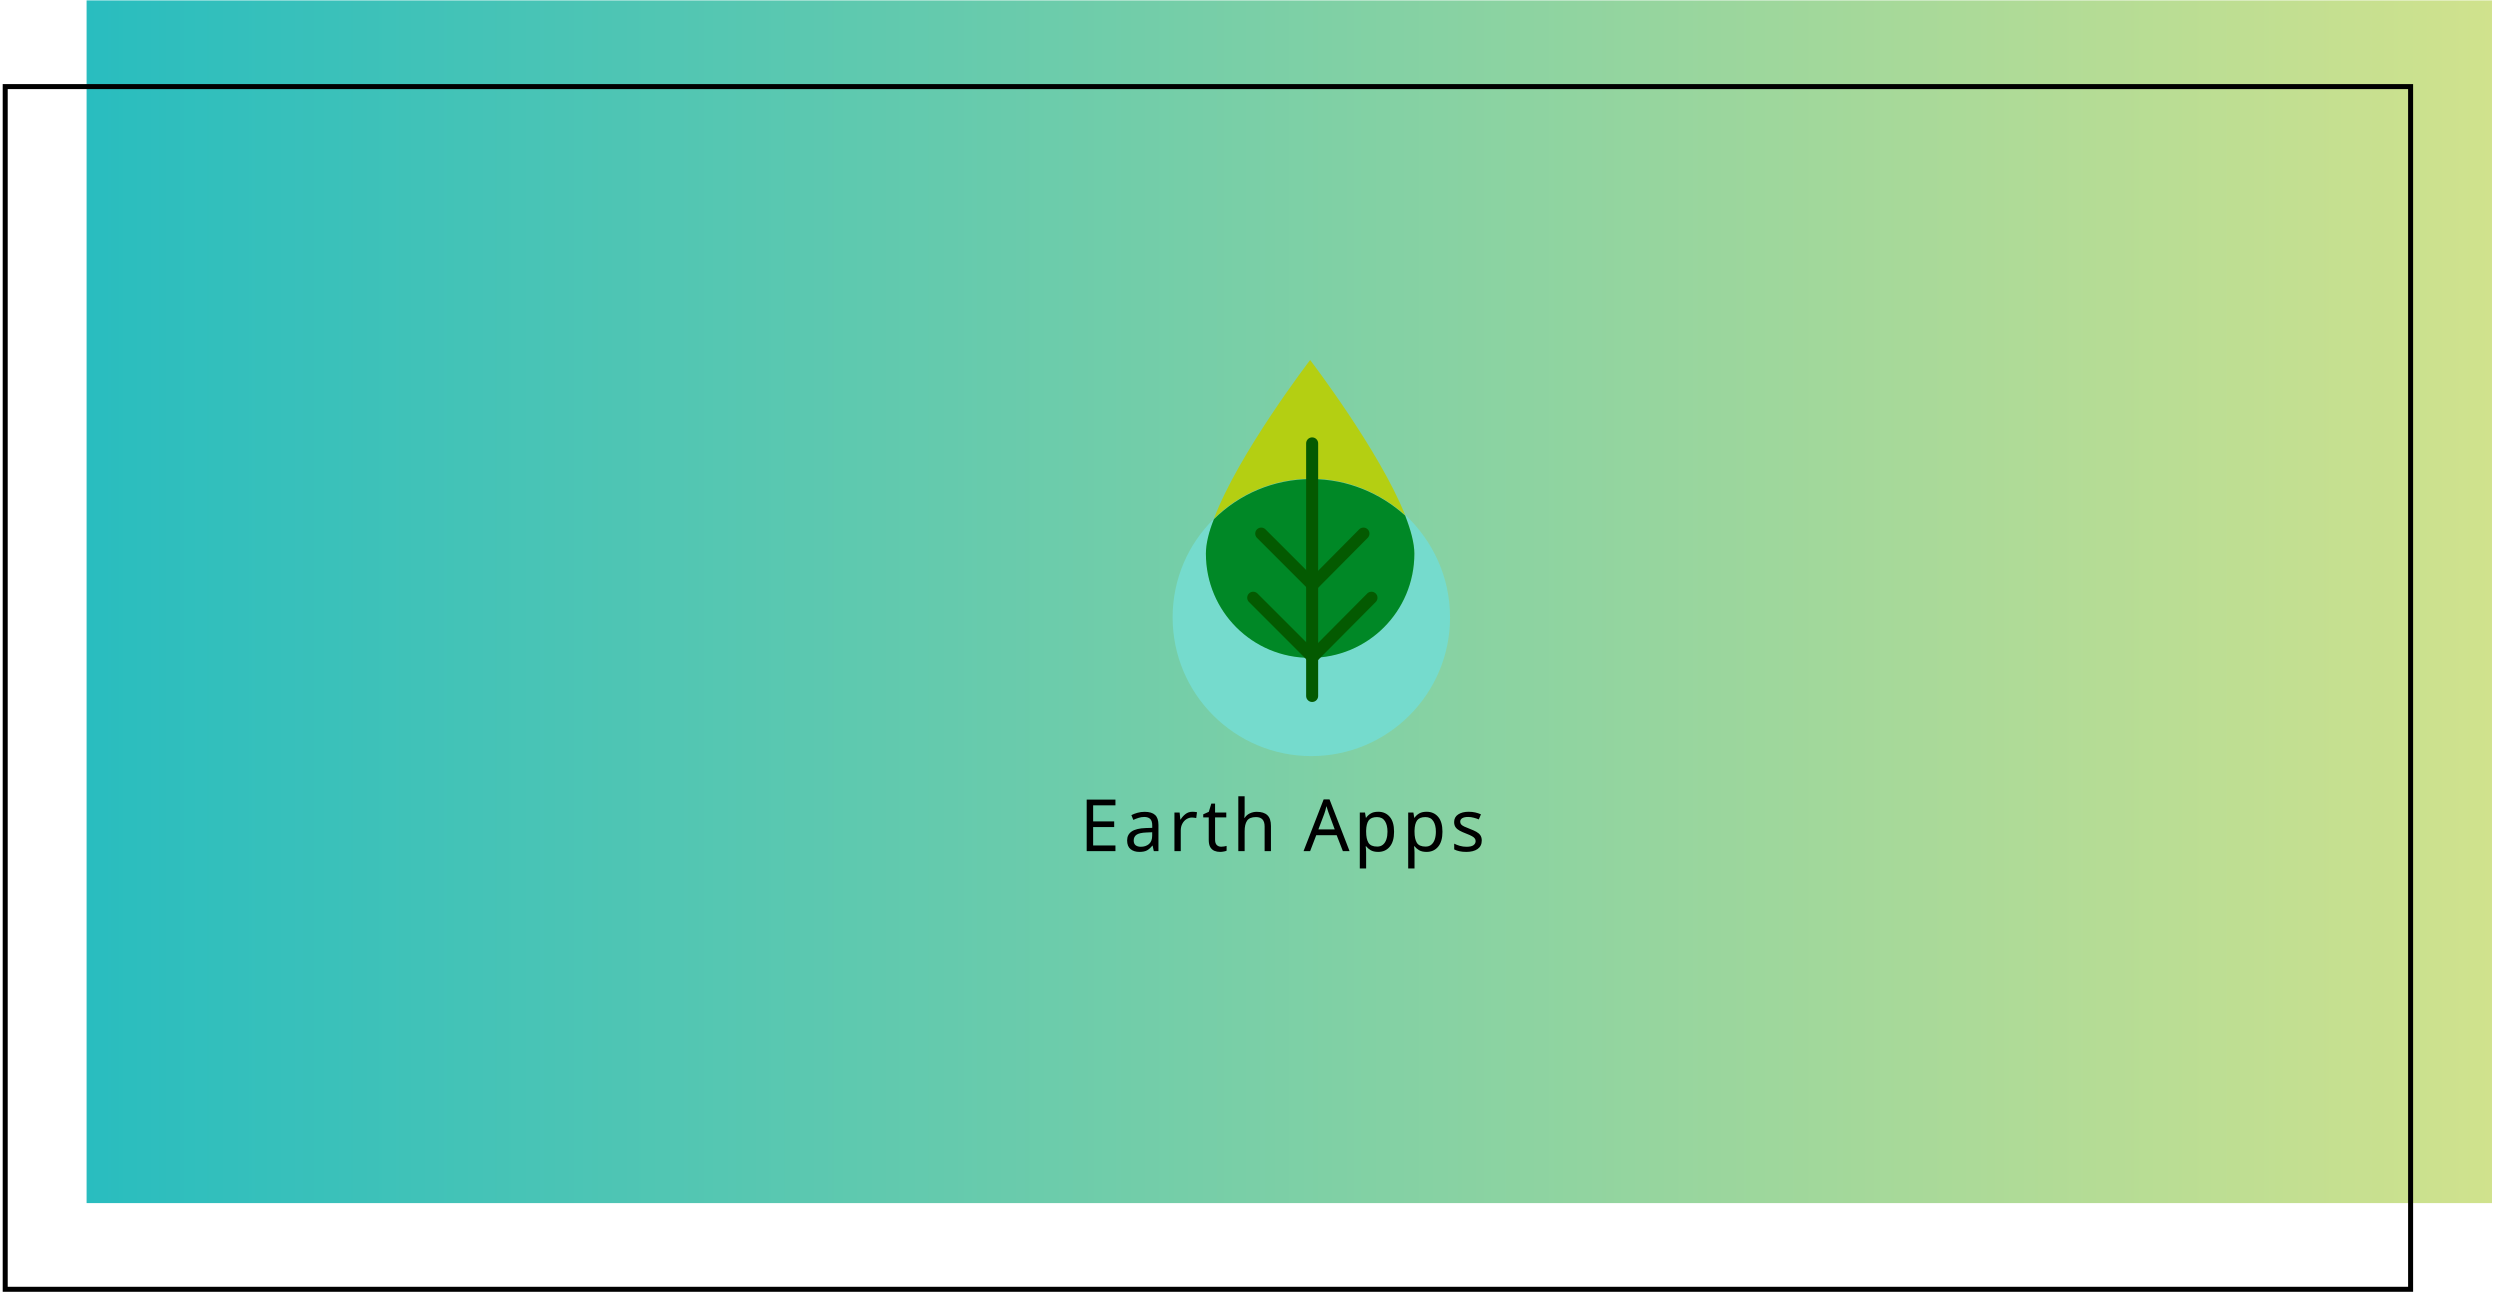
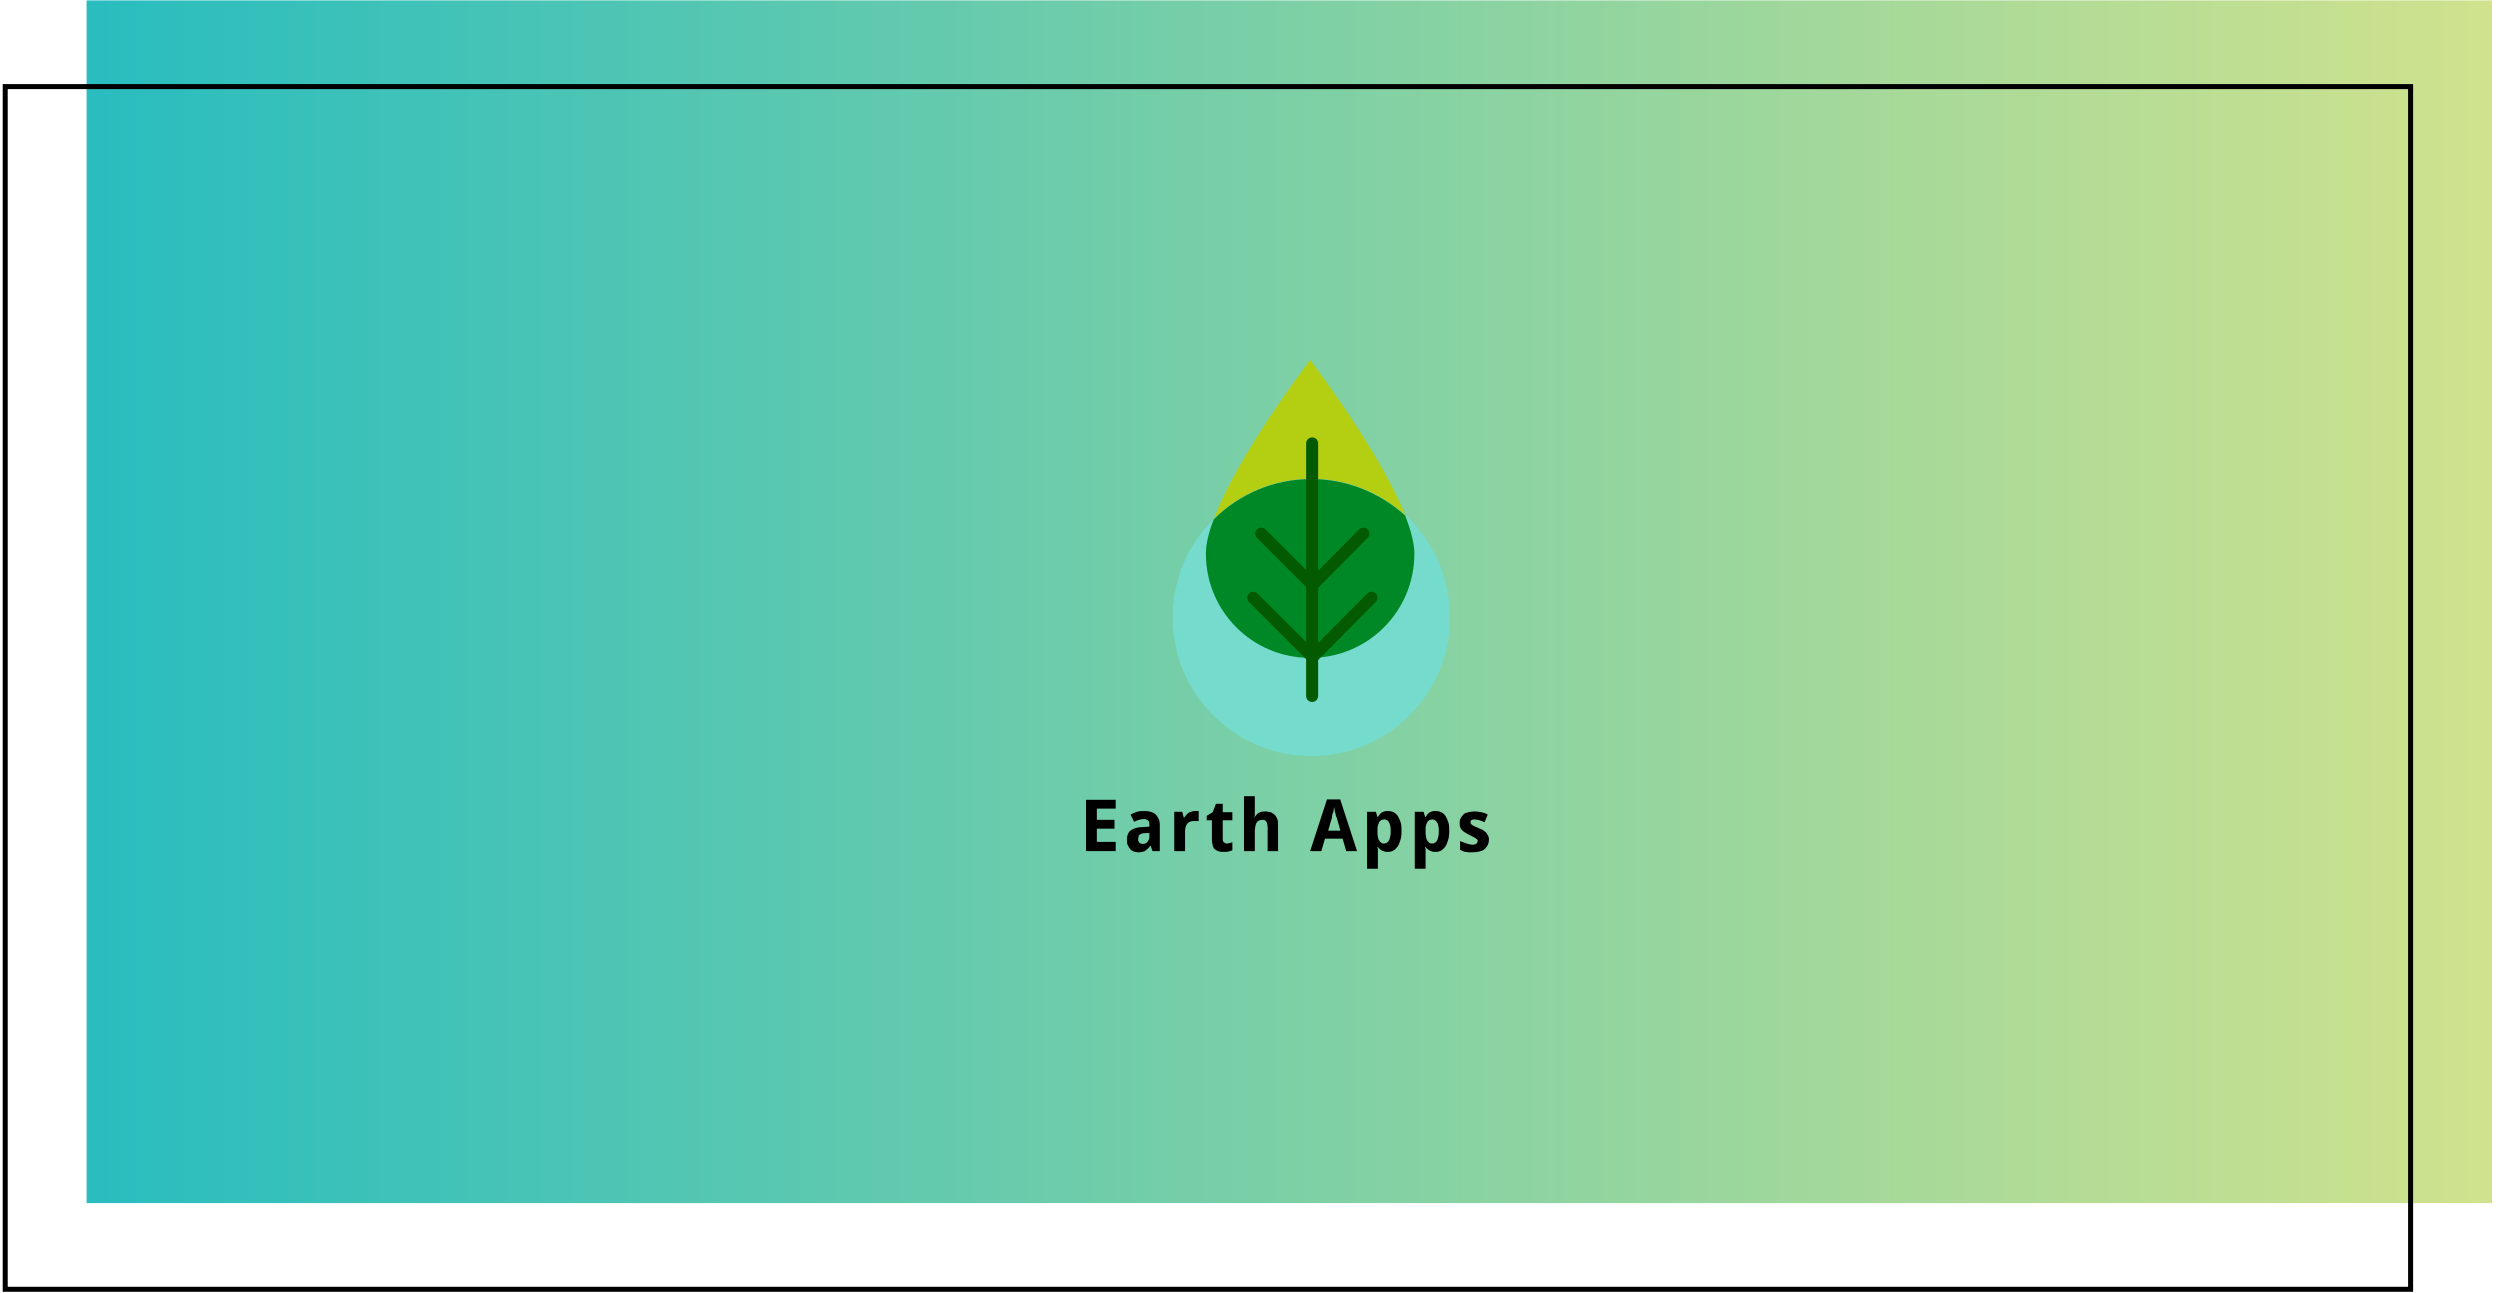
<svg xmlns="http://www.w3.org/2000/svg" version="1.1" id="Layer_1" x="0px" y="0px" viewBox="0 0 623.6 322.3" style="enable-background:new 0 0 623.6 322.3;" xml:space="preserve">
  <style type="text/css">
	.st0{fill:url(#SVGID_1_);}
	.st1{fill:none;stroke:#000000;stroke-width:1.25;stroke-miterlimit:10;}
	.st2{fill:#75DBCD;}
	.st3{fill:#B4CF12;}
	.st4{fill:#008826;}
	.st5{fill:none;stroke:#045A01;stroke-width:3;stroke-linecap:round;stroke-linejoin:round;stroke-miterlimit:10;}
	.st6{fill:none;}
- 	.st7{font-family:'DroidSans-Bold';}
- 	.st8{font-size:18px;}
- 	.st9{letter-spacing:1;}
+ 	.st7{enable-background:new    ;}
</style>
  <g>
-     <linearGradient id="SVGID_1_" gradientUnits="userSpaceOnUse" x1="21.577" y1="150.134" x2="621.577" y2="150.134">
+     <linearGradient id="SVGID_1_" gradientUnits="userSpaceOnUse" x1="21.6" y1="173.9" x2="621.6" y2="173.9" gradientTransform="matrix(1 0 0 -1 0 324)">
      <stop offset="0" style="stop-color:#29BDBF" />
      <stop offset="1" style="stop-color:#D0E28D" />
    </linearGradient>
    <rect x="21.6" y="0.1" class="st0" width="600" height="300" />
  </g>
  <rect x="1.3" y="21.6" class="st1" width="600" height="300" />
  <g>
+     <path class="st2" d="M361.7,154c0,19.1-15.5,34.6-34.6,34.6s-34.6-15.5-34.6-34.6c0-9.6,3.9-18.3,10.3-24.6c-1.2,3.3-2,6.2-2,8.6   c0,14.4,11.6,26,26,26s26-11.6,26-26c0-2.6-0.9-5.9-2.3-9.6C357.4,134.9,361.7,143.9,361.7,154z" />
+     <path class="st3" d="M350.5,128.5c-6.2-5.6-14.4-9.1-23.4-9.1c-9.5,0-18.1,3.8-24.3,10c6-16.1,24-39.6,24-39.6   S344.1,112.4,350.5,128.5z" />
+     <path class="st4" d="M352.8,138.1c0,14.4-11.6,26-26,26s-26-11.6-26-26c0-2.4,0.7-5.4,2-8.6c6.3-6.2,14.8-10,24.3-10   c9,0,17.2,3.5,23.4,9.1C351.9,132.2,352.8,135.5,352.8,138.1z" />
    <g>
-       <path class="st2" d="M361.7,154c0,19.1-15.5,34.6-34.6,34.6c-19.1,0-34.6-15.5-34.6-34.6c0-9.6,3.9-18.3,10.3-24.6    c-1.2,3.3-2,6.2-2,8.6c0,14.4,11.6,26,26,26s26-11.6,26-26c0-2.6-0.9-5.9-2.3-9.6C357.4,134.9,361.7,143.9,361.7,154z" />
-       <path class="st3" d="M350.5,128.5c-6.2-5.6-14.4-9.1-23.4-9.1c-9.5,0-18.1,3.8-24.3,10c6-16.1,24-39.6,24-39.6    S344.1,112.4,350.5,128.5z" />
-       <path class="st4" d="M352.8,138.1c0,14.4-11.6,26-26,26s-26-11.6-26-26c0-2.4,0.7-5.4,2-8.6c6.3-6.2,14.8-10,24.3-10    c9,0,17.2,3.5,23.4,9.1C351.9,132.2,352.8,135.5,352.8,138.1z" />
-       <g>
-         <line class="st5" x1="327.4" y1="145.9" x2="314.6" y2="133.1" />
-         <line class="st5" x1="327.4" y1="145.9" x2="340.1" y2="133.1" />
-       </g>
-       <g>
-         <line class="st5" x1="327.4" y1="163.9" x2="312.6" y2="149.1" />
-         <line class="st5" x1="327.4" y1="163.9" x2="342.1" y2="149.1" />
-       </g>
-       <line class="st5" x1="327.3" y1="173.6" x2="327.3" y2="110.6" />
+       <line class="st5" x1="327.4" y1="145.9" x2="314.6" y2="133.1" />
+       <line class="st5" x1="327.4" y1="145.9" x2="340.1" y2="133.1" />
    </g>
-     <rect x="266.6" y="198.6" class="st6" width="121" height="17" />
-     <text transform="matrix(1 0 0 1 269.314 212.3132)" class="st7 st8 st9">Earth Apps</text>
+     <g>
+       <line class="st5" x1="327.4" y1="163.9" x2="312.6" y2="149.1" />
+       <line class="st5" x1="327.4" y1="163.9" x2="342.1" y2="149.1" />
+     </g>
+     <line class="st5" x1="327.3" y1="173.6" x2="327.3" y2="110.6" />
+   </g>
+   <rect x="266.6" y="198.6" class="st6" width="121" height="17" />
+   <g class="st7">
+     <path d="M278.3,212.3h-7.4v-12.8h7.4v2.2h-4.7v2.8h4.4v2.2h-4.4v3.3h4.7V212.3z" />
+     <path d="M287.5,212.3L287,211h-0.1c-0.2,0.3-0.4,0.5-0.6,0.7s-0.4,0.3-0.6,0.5s-0.5,0.2-0.8,0.3s-0.6,0.1-1,0.1   c-0.4,0-0.8-0.1-1.1-0.2c-0.3-0.1-0.6-0.3-0.9-0.6c-0.2-0.3-0.4-0.6-0.6-1s-0.2-0.9-0.2-1.4c0-1,0.3-1.8,1-2.3s1.7-0.8,3-0.8   l1.6-0.1v-0.7c0-0.4-0.1-0.7-0.4-0.9s-0.6-0.3-1-0.3s-0.8,0.1-1.2,0.2s-0.8,0.3-1.2,0.5l-0.9-1.8c0.5-0.3,1-0.5,1.6-0.7   s1.2-0.2,1.9-0.2c1.2,0,2.2,0.3,2.8,0.9s1,1.4,1,2.6v6.5H287.5z M286.7,207.8l-0.9,0c-0.4,0-0.7,0.1-0.9,0.1s-0.4,0.2-0.6,0.3   s-0.3,0.3-0.3,0.5s-0.1,0.4-0.1,0.6c0,0.4,0.1,0.7,0.3,0.9s0.5,0.3,0.8,0.3c0.2,0,0.5,0,0.7-0.1c0.2-0.1,0.4-0.2,0.5-0.4   c0.2-0.2,0.3-0.4,0.4-0.6s0.1-0.5,0.1-0.8V207.8z" />
+     <path d="M298.2,202.3c0.1,0,0.1,0,0.2,0s0.2,0,0.2,0c0.1,0,0.2,0,0.2,0c0.1,0,0.1,0,0.2,0v2.5c0,0-0.1,0-0.2,0s-0.2,0-0.3,0   c-0.1,0-0.2,0-0.3,0c-0.1,0-0.2,0-0.2,0c-0.3,0-0.7,0-1,0.1s-0.5,0.2-0.7,0.4s-0.4,0.5-0.5,0.8s-0.2,0.7-0.2,1.2v5h-2.7v-9.8h2   l0.4,1.5h0.1c0.1-0.3,0.3-0.5,0.5-0.7s0.3-0.4,0.5-0.5c0.2-0.1,0.4-0.3,0.7-0.3C297.6,202.3,297.9,202.3,298.2,202.3z" />
+     <path d="M305.9,210.4c0.3,0,0.5,0,0.8-0.1s0.5-0.1,0.7-0.2v2c-0.3,0.1-0.6,0.2-0.9,0.3c-0.4,0.1-0.8,0.1-1.2,0.1   c-0.4,0-0.8,0-1.2-0.1s-0.7-0.3-1-0.5s-0.5-0.6-0.6-1s-0.2-0.9-0.2-1.6v-4.7h-1.3v-1.1l1.5-0.9l0.8-2.1h1.7v2.1h2.4v2h-2.4v4.7   c0,0.4,0.1,0.7,0.3,0.8S305.6,210.4,305.9,210.4z" />
+     <path d="M318.9,212.3h-2.7v-5.7c0-0.7-0.1-1.2-0.3-1.6s-0.6-0.5-1-0.5c-0.3,0-0.6,0.1-0.9,0.2s-0.4,0.3-0.6,0.6s-0.2,0.6-0.3,1   s-0.1,0.9-0.1,1.4v4.6h-2.7v-13.7h2.7v2.8c0,0.2,0,0.5,0,0.8c0,0.3,0,0.5,0,0.8c0,0.3,0,0.5-0.1,0.8h0.1c0.3-0.5,0.7-0.9,1.1-1.1   s0.9-0.3,1.5-0.3c0.5,0,0.9,0.1,1.3,0.2c0.4,0.1,0.7,0.4,1,0.6s0.5,0.7,0.7,1.1s0.2,1,0.2,1.6V212.3z" />
+     <path d="M335.8,212.3l-0.9-3.1h-4.4l-0.9,3.1h-2.8l4.2-12.9h3.3l4.2,12.9H335.8z M334.3,207l-0.8-2.8c0-0.1-0.1-0.3-0.2-0.5   s-0.1-0.5-0.2-0.8c-0.1-0.3-0.2-0.6-0.2-0.9s-0.1-0.5-0.1-0.7c0,0.1-0.1,0.3-0.1,0.5s-0.1,0.4-0.1,0.6s-0.1,0.4-0.2,0.6   s-0.1,0.4-0.1,0.6s-0.1,0.3-0.1,0.5s-0.1,0.2-0.1,0.3l-0.8,2.8H334.3z" />
+     <path d="M346.2,212.5c-0.3,0-0.6,0-0.9-0.1s-0.5-0.2-0.7-0.3s-0.4-0.3-0.5-0.4c-0.2-0.1-0.3-0.3-0.4-0.5h-0.1c0,0.2,0,0.4,0.1,0.6   c0,0.2,0,0.3,0,0.5c0,0.2,0,0.3,0,0.4v4H341v-14.2h2.2l0.4,1.3h0.1c0.1-0.2,0.3-0.4,0.4-0.6s0.3-0.3,0.5-0.5   c0.2-0.1,0.4-0.2,0.7-0.3c0.3-0.1,0.6-0.1,0.9-0.1c0.5,0,1,0.1,1.4,0.3s0.8,0.5,1.1,1s0.5,1,0.7,1.6s0.2,1.4,0.2,2.2   c0,0.8-0.1,1.6-0.3,2.2c-0.2,0.6-0.4,1.2-0.7,1.6c-0.3,0.4-0.7,0.8-1.1,1S346.7,212.5,346.2,212.5z M345.3,204.4   c-0.3,0-0.6,0.1-0.8,0.2s-0.4,0.3-0.5,0.5s-0.2,0.5-0.3,0.8c-0.1,0.3-0.1,0.7-0.1,1.2v0.3c0,0.5,0,0.9,0.1,1.3s0.1,0.7,0.3,0.9   c0.1,0.3,0.3,0.4,0.5,0.6s0.5,0.2,0.8,0.2c0.5,0,0.9-0.3,1.2-0.8c0.2-0.5,0.4-1.2,0.4-2.2s-0.1-1.7-0.4-2.2   C346.3,204.7,345.9,204.4,345.3,204.4z" />
+     <path d="M358.1,212.5c-0.3,0-0.6,0-0.9-0.1s-0.5-0.2-0.7-0.3s-0.4-0.3-0.5-0.4c-0.2-0.1-0.3-0.3-0.4-0.5h-0.1c0,0.2,0,0.4,0.1,0.6   c0,0.2,0,0.3,0,0.5c0,0.2,0,0.3,0,0.4v4h-2.7v-14.2h2.2l0.4,1.3h0.1c0.1-0.2,0.3-0.4,0.4-0.6s0.3-0.3,0.5-0.5   c0.2-0.1,0.4-0.2,0.7-0.3c0.3-0.1,0.6-0.1,0.9-0.1c0.5,0,1,0.1,1.4,0.3s0.8,0.5,1.1,1s0.5,1,0.7,1.6s0.2,1.4,0.2,2.2   c0,0.8-0.1,1.6-0.3,2.2c-0.2,0.6-0.4,1.2-0.7,1.6c-0.3,0.4-0.7,0.8-1.1,1S358.6,212.5,358.1,212.5z M357.3,204.4   c-0.3,0-0.6,0.1-0.8,0.2s-0.4,0.3-0.5,0.5s-0.2,0.5-0.3,0.8c-0.1,0.3-0.1,0.7-0.1,1.2v0.3c0,0.5,0,0.9,0.1,1.3s0.1,0.7,0.3,0.9   c0.1,0.3,0.3,0.4,0.5,0.6s0.5,0.2,0.8,0.2c0.5,0,0.9-0.3,1.2-0.8c0.2-0.5,0.4-1.2,0.4-2.2s-0.1-1.7-0.4-2.2   C358.2,204.7,357.8,204.4,357.3,204.4z" />
+     <path d="M371.4,209.4c0,0.5-0.1,1-0.3,1.4s-0.5,0.7-0.8,1s-0.8,0.5-1.3,0.6s-1,0.2-1.7,0.2c-0.3,0-0.6,0-0.9,0s-0.5-0.1-0.8-0.1   s-0.5-0.1-0.7-0.2s-0.5-0.2-0.7-0.3v-2.2c0.2,0.1,0.5,0.2,0.8,0.3s0.5,0.2,0.8,0.3c0.3,0.1,0.5,0.1,0.8,0.2s0.5,0.1,0.7,0.1   c0.2,0,0.4,0,0.6-0.1c0.2,0,0.3-0.1,0.4-0.2c0.1-0.1,0.2-0.2,0.2-0.3c0-0.1,0.1-0.2,0.1-0.3s0-0.2-0.1-0.3c0-0.1-0.1-0.2-0.3-0.3   c-0.1-0.1-0.3-0.2-0.6-0.4c-0.3-0.1-0.6-0.3-1-0.5c-0.4-0.2-0.8-0.4-1.1-0.6s-0.6-0.4-0.8-0.6s-0.4-0.5-0.5-0.8s-0.1-0.7-0.1-1.1   c0-0.5,0.1-0.9,0.3-1.2c0.2-0.3,0.4-0.6,0.7-0.9s0.7-0.4,1.2-0.5c0.5-0.1,1-0.2,1.5-0.2c0.6,0,1.1,0.1,1.7,0.2s1.1,0.3,1.6,0.6   l-0.8,1.9c-0.4-0.2-0.9-0.4-1.3-0.5s-0.8-0.2-1.2-0.2c-0.4,0-0.6,0.1-0.8,0.2s-0.2,0.3-0.2,0.5c0,0.1,0,0.2,0.1,0.3   c0,0.1,0.1,0.2,0.2,0.3c0.1,0.1,0.3,0.2,0.5,0.3c0.2,0.1,0.5,0.3,0.9,0.4c0.4,0.2,0.8,0.4,1.1,0.5s0.6,0.4,0.9,0.6s0.4,0.5,0.6,0.8   S371.4,209,371.4,209.4z" />
  </g>
</svg>
